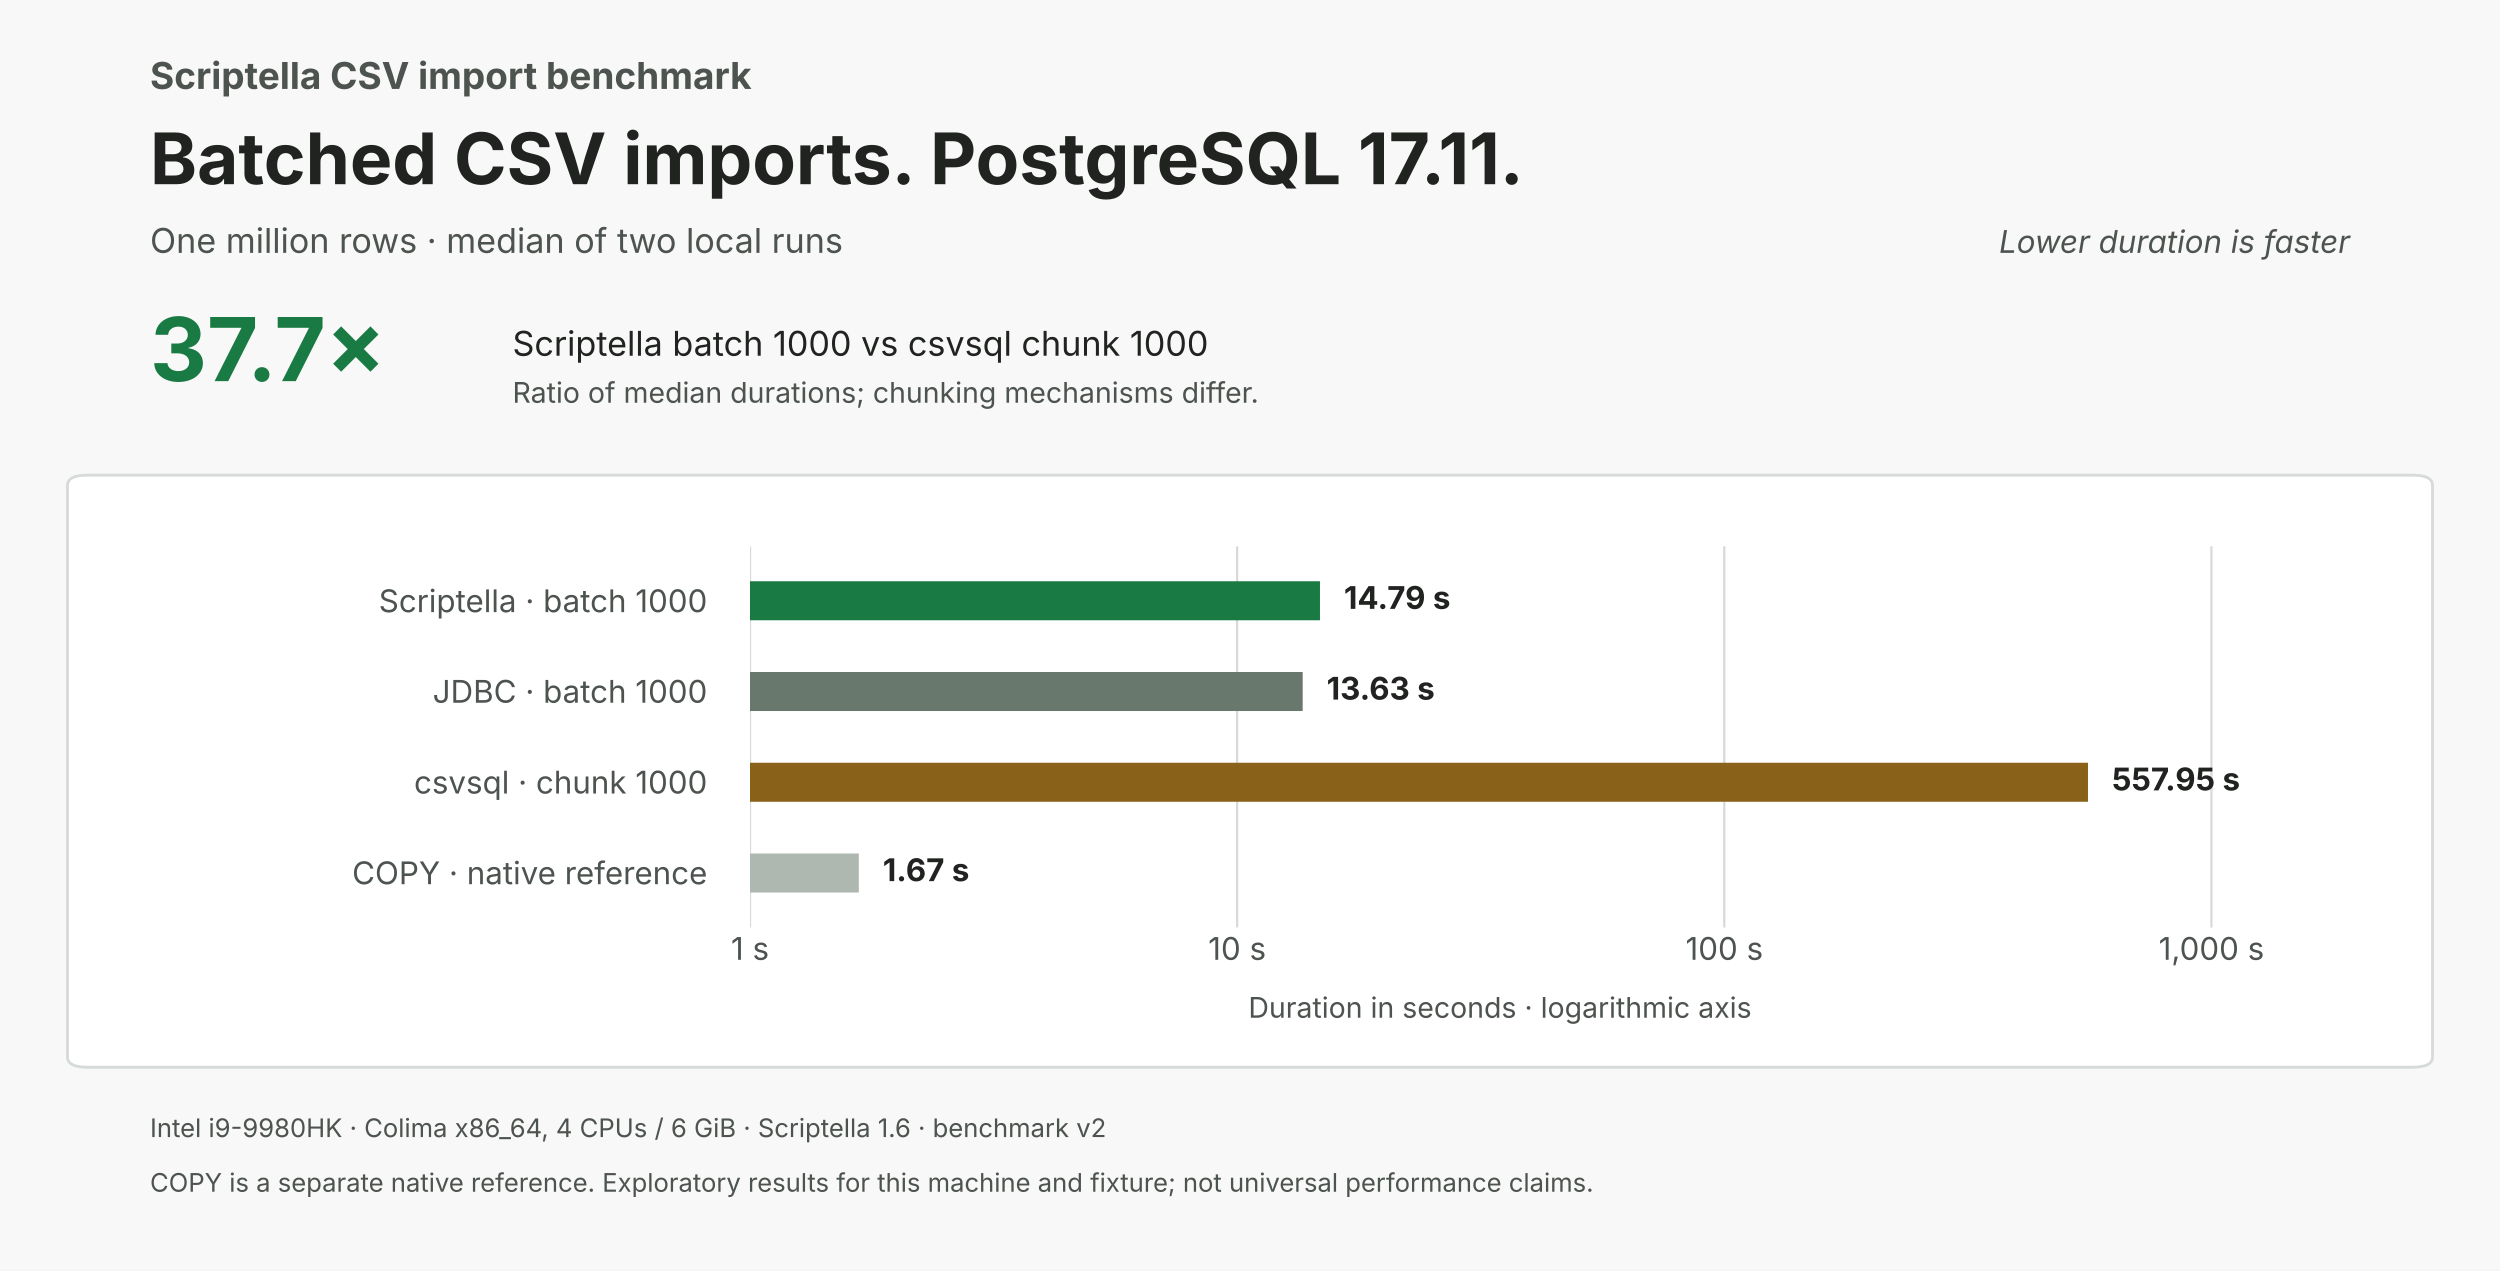
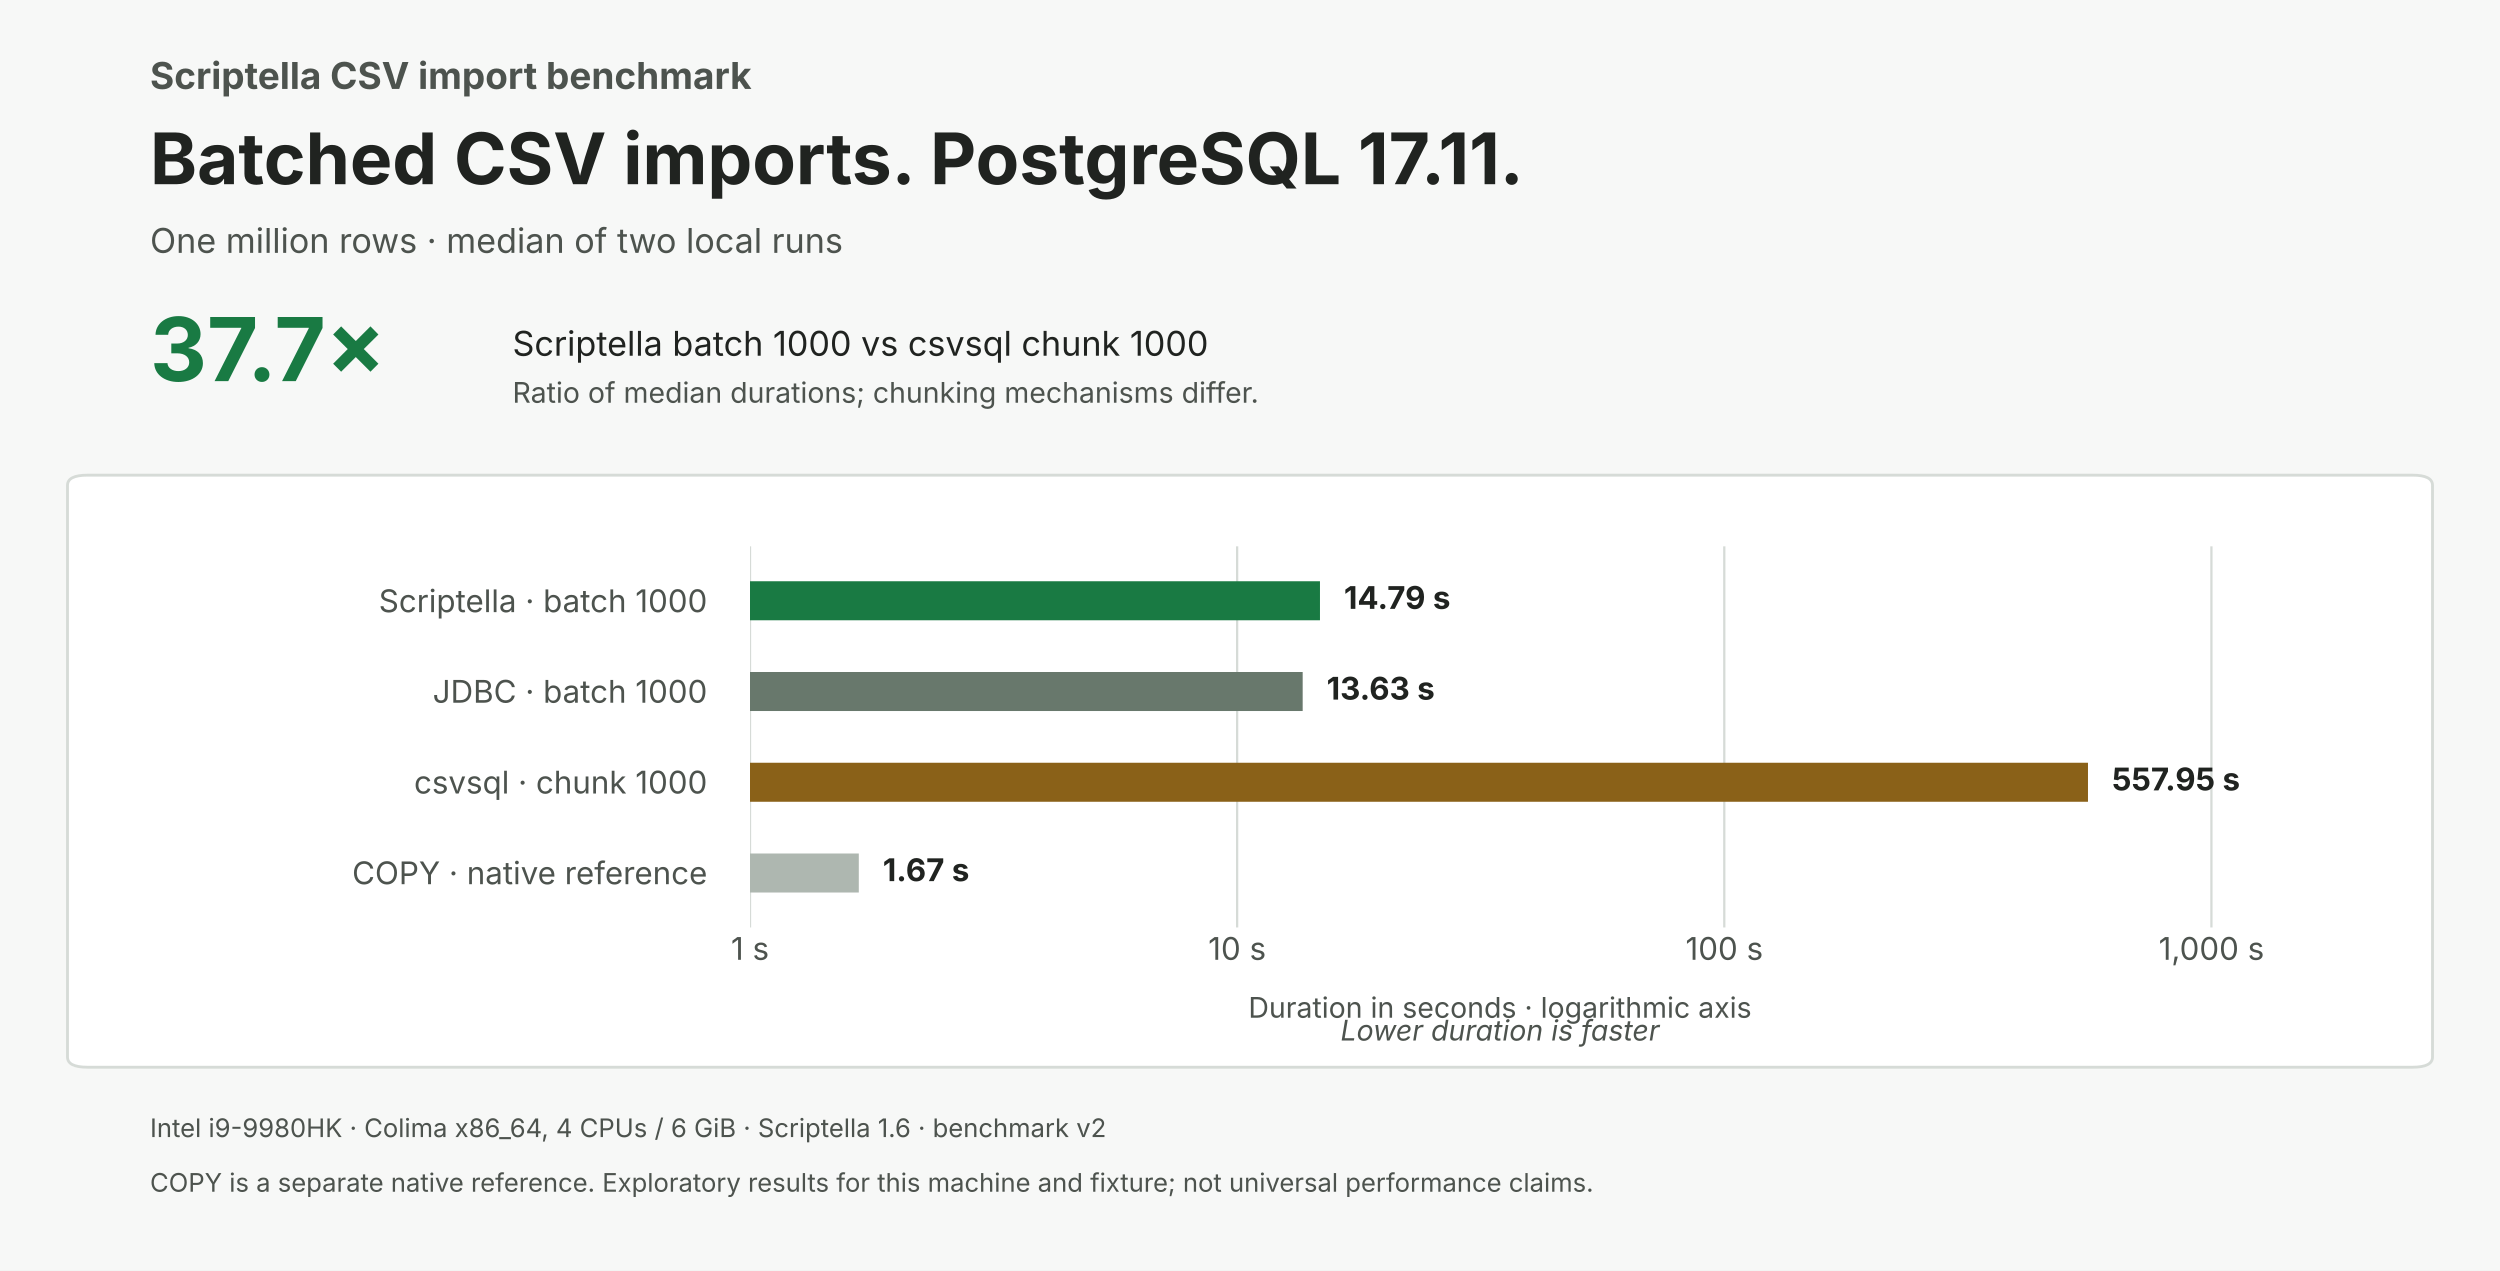
<svg xmlns="http://www.w3.org/2000/svg" viewBox="0 0 878.4 446.4" version="1.1" role="img" aria-labelledby="chart-title chart-desc">
  <defs>
    <style type="text/css">*{stroke-linejoin: round; stroke-linecap: butt}</style>
  </defs>
  <g id="figure_1">
    <g id="patch_1">
      <path d="M 0 446.4  L 878.4 446.4  L 878.4 0  L 0 0  z " style="fill: #f7f8f7" />
    </g>
    <g id="patch_2">
      <path d="M 30.744 374.976  L 847.656 374.976  Q 854.683 374.976 854.683 371.405  L 854.683 170.525  Q 854.683 166.954 847.656 166.954  L 30.744 166.954  Q 23.717 166.954 23.717 170.525  L 23.717 371.405  Q 23.717 374.976 30.744 374.976  z " style="fill: #ffffff; stroke: #d6dbd7; stroke-linejoin: miter" />
    </g>
    <g id="axes_1">
      <g id="patch_3">
        <path d="M 263.52 325.872  L 790.56 325.872  L 790.56 191.952  L 263.52 191.952  z " style="fill: #ffffff" />
      </g>
      <g id="matplotlib.axis_1">
        <g id="xtick_1">
          <g id="line2d_1">
-             <path d="M 263.52 325.872  L 263.52 191.952  " clip-path="url(#p2bc91b1a8d)" style="fill: none; stroke: #d6dbd7; stroke-width: 0.8; stroke-linecap: square" />
+             <path d="M 263.52 325.872  L 263.52 191.952  " clip-path="url(#pabc5013fd4)" style="fill: none; stroke: #d6dbd7; stroke-width: 0.8; stroke-linecap: square" />
          </g>
          <g id="line2d_2" />
          <g id="text_1">
            <text style="font-size: 11px; font-family: system-ui, -apple-system, BlinkMacSystemFont, &quot;Segoe UI&quot;, sans-serif; text-anchor: middle; fill: #4d534e" x="263.52" y="337.246" transform="rotate(-0 263.52 337.2456)">1 s</text>
          </g>
        </g>
        <g id="xtick_2">
          <g id="line2d_3">
-             <path d="M 434.682 325.872  L 434.682 191.952  " clip-path="url(#p2bc91b1a8d)" style="fill: none; stroke: #d6dbd7; stroke-width: 0.8; stroke-linecap: square" />
+             <path d="M 434.682 325.872  L 434.682 191.952  " clip-path="url(#pabc5013fd4)" style="fill: none; stroke: #d6dbd7; stroke-width: 0.8; stroke-linecap: square" />
          </g>
          <g id="line2d_4" />
          <g id="text_2">
            <text style="font-size: 11px; font-family: system-ui, -apple-system, BlinkMacSystemFont, &quot;Segoe UI&quot;, sans-serif; text-anchor: middle; fill: #4d534e" x="434.682" y="337.246" transform="rotate(-0 434.6824 337.2456)">10 s</text>
          </g>
        </g>
        <g id="xtick_3">
          <g id="line2d_5">
-             <path d="M 605.845 325.872  L 605.845 191.952  " clip-path="url(#p2bc91b1a8d)" style="fill: none; stroke: #d6dbd7; stroke-width: 0.8; stroke-linecap: square" />
+             <path d="M 605.845 325.872  L 605.845 191.952  " clip-path="url(#pabc5013fd4)" style="fill: none; stroke: #d6dbd7; stroke-width: 0.8; stroke-linecap: square" />
          </g>
          <g id="line2d_6" />
          <g id="text_3">
            <text style="font-size: 11px; font-family: system-ui, -apple-system, BlinkMacSystemFont, &quot;Segoe UI&quot;, sans-serif; text-anchor: middle; fill: #4d534e" x="605.845" y="337.246" transform="rotate(-0 605.8448 337.2456)">100 s</text>
          </g>
        </g>
        <g id="xtick_4">
          <g id="line2d_7">
-             <path d="M 777.007 325.872  L 777.007 191.952  " clip-path="url(#p2bc91b1a8d)" style="fill: none; stroke: #d6dbd7; stroke-width: 0.8; stroke-linecap: square" />
+             <path d="M 777.007 325.872  L 777.007 191.952  " clip-path="url(#pabc5013fd4)" style="fill: none; stroke: #d6dbd7; stroke-width: 0.8; stroke-linecap: square" />
          </g>
          <g id="line2d_8" />
          <g id="text_4">
            <text style="font-size: 11px; font-family: system-ui, -apple-system, BlinkMacSystemFont, &quot;Segoe UI&quot;, sans-serif; text-anchor: middle; fill: #4d534e" x="777.007" y="337.246" transform="rotate(-0 777.0071 337.2456)">1,000 s</text>
          </g>
        </g>
        <g id="text_5">
          <text style="font-size: 10px; font-family: system-ui, -apple-system, BlinkMacSystemFont, &quot;Segoe UI&quot;, sans-serif; text-anchor: middle; fill: #4d534e" x="527.04" y="357.59" transform="rotate(-0 527.04 357.5897)">Duration in seconds · logarithmic axis</text>
        </g>
      </g>
      <g id="matplotlib.axis_2">
        <g id="ytick_1">
          <g id="line2d_9" />
          <g id="text_6">
            <text style="font-size: 11px; font-family: system-ui, -apple-system, BlinkMacSystemFont, &quot;Segoe UI&quot;, sans-serif; text-anchor: end; fill: #4d534e" x="248.52" y="215.087" transform="rotate(-0 248.52 215.0873)">Scriptella · batch 1000</text>
          </g>
        </g>
        <g id="ytick_2">
          <g id="line2d_10" />
          <g id="text_7">
            <text style="font-size: 11px; font-family: system-ui, -apple-system, BlinkMacSystemFont, &quot;Segoe UI&quot;, sans-serif; text-anchor: end; fill: #4d534e" x="248.52" y="246.906" transform="rotate(-0 248.52 246.9059)">JDBC · batch 1000</text>
          </g>
        </g>
        <g id="ytick_3">
          <g id="line2d_11" />
          <g id="text_8">
            <text style="font-size: 11px; font-family: system-ui, -apple-system, BlinkMacSystemFont, &quot;Segoe UI&quot;, sans-serif; text-anchor: end; fill: #4d534e" x="248.52" y="278.808" transform="rotate(-0 248.52 278.808)">csvsql · chunk 1000</text>
          </g>
        </g>
        <g id="ytick_4">
          <g id="line2d_12" />
          <g id="text_9">
            <text style="font-size: 11px; font-family: system-ui, -apple-system, BlinkMacSystemFont, &quot;Segoe UI&quot;, sans-serif; text-anchor: end; fill: #4d534e" x="248.52" y="310.677" transform="rotate(-0 248.52 310.6774)">COPY · native reference</text>
          </g>
        </g>
      </g>
      <g id="patch_4">
-         <path d="M 263.52 204.228  L 463.784 204.228  L 463.784 217.939  L 263.52 217.939  z " clip-path="url(#p2bc91b1a8d)" style="fill: #197a43" />
+         <path d="M 263.52 204.228  L 463.784 204.228  L 463.784 217.939  L 263.52 217.939  z " clip-path="url(#pabc5013fd4)" style="fill: #197a43" />
      </g>
      <g id="text_10">
        <text style="font-weight: 700; font-size: 11px; font-family: system-ui, -apple-system, BlinkMacSystemFont, &quot;Segoe UI&quot;, sans-serif; text-anchor: start; fill: #202320" x="472.208" y="213.935" transform="rotate(-0 472.2081 213.9348)">14.79 s</text>
      </g>
      <g id="patch_5">
-         <path d="M 263.52 236.114  L 457.708 236.114  L 457.708 249.825  L 263.52 249.825  z " clip-path="url(#p2bc91b1a8d)" style="fill: #68786c" />
+         <path d="M 263.52 236.114  L 457.708 236.114  L 457.708 249.825  L 263.52 249.825  z " clip-path="url(#pabc5013fd4)" style="fill: #68786c" />
      </g>
      <g id="text_11">
        <text style="font-weight: 700; font-size: 11px; font-family: system-ui, -apple-system, BlinkMacSystemFont, &quot;Segoe UI&quot;, sans-serif; text-anchor: start; fill: #202320" x="466.132" y="245.821" transform="rotate(-0 466.1324 245.8205)">13.63 s</text>
      </g>
      <g id="patch_6">
-         <path d="M 263.52 267.999  L 733.633 267.999  L 733.633 281.71  L 263.52 281.71  z " clip-path="url(#p2bc91b1a8d)" style="fill: #8a6118" />
+         <path d="M 263.52 267.999  L 733.633 267.999  L 733.633 281.71  L 263.52 281.71  z " clip-path="url(#pabc5013fd4)" style="fill: #8a6118" />
      </g>
      <g id="text_12">
        <text style="font-weight: 700; font-size: 11px; font-family: system-ui, -apple-system, BlinkMacSystemFont, &quot;Segoe UI&quot;, sans-serif; text-anchor: start; fill: #202320" x="742.057" y="277.706" transform="rotate(-0 742.0574 277.7063)">557.95 s</text>
      </g>
      <g id="patch_7">
-         <path d="M 263.52 299.885  L 301.75 299.885  L 301.75 313.596  L 263.52 313.596  z " clip-path="url(#p2bc91b1a8d)" style="fill: #aeb7b0" />
+         <path d="M 263.52 299.885  L 301.75 299.885  L 301.75 313.596  L 263.52 313.596  z " clip-path="url(#pabc5013fd4)" style="fill: #aeb7b0" />
      </g>
      <g id="text_13">
        <text style="font-weight: 700; font-size: 11px; font-family: system-ui, -apple-system, BlinkMacSystemFont, &quot;Segoe UI&quot;, sans-serif; text-anchor: start; fill: #202320" x="310.175" y="309.592" transform="rotate(-0 310.1746 309.592)">1.67 s</text>
      </g>
    </g>
    <g id="text_14">
      <text style="font-weight: 700; font-size: 13px; font-family: system-ui, -apple-system, BlinkMacSystemFont, &quot;Segoe UI&quot;, sans-serif; text-anchor: start; fill: #4d534e" x="52.704" y="31.248" transform="rotate(-0 52.704 31.248)">Scriptella CSV import benchmark</text>
    </g>
    <g id="text_15">
      <text style="font-weight: 700; font-size: 25px; font-family: system-ui, -apple-system, BlinkMacSystemFont, &quot;Segoe UI&quot;, sans-serif; text-anchor: start; fill: #202320" x="52.704" y="64.728" transform="rotate(-0 52.704 64.728)">Batched CSV imports. PostgreSQL 17.11.</text>
    </g>
    <g id="text_16">
      <text style="font-size: 12px; font-family: system-ui, -apple-system, BlinkMacSystemFont, &quot;Segoe UI&quot;, sans-serif; text-anchor: start; fill: #4d534e" x="52.704" y="88.834" transform="rotate(-0 52.704 88.8336)">One million rows · median of two local runs</text>
    </g>
    <g id="text_17">
-       <text style="font-style: italic; font-size: 11px; font-family: system-ui, -apple-system, BlinkMacSystemFont, &quot;Segoe UI&quot;, sans-serif; text-anchor: end; fill: #4d534e" x="825.696" y="88.834" transform="rotate(-0 825.696 88.8336)">Lower duration is faster</text>
+       <text style="font-weight: 700; font-size: 31px; font-family: system-ui, -apple-system, BlinkMacSystemFont, &quot;Segoe UI&quot;, sans-serif; text-anchor: start; fill: #197a43" x="52.704" y="133.92" transform="rotate(-0 52.704 133.92)">37.7×</text>
    </g>
    <g id="text_18">
-       <text style="font-weight: 700; font-size: 31px; font-family: system-ui, -apple-system, BlinkMacSystemFont, &quot;Segoe UI&quot;, sans-serif; text-anchor: start; fill: #197a43" x="52.704" y="133.92" transform="rotate(-0 52.704 133.92)">37.7×</text>
+       <text style="font-size: 12px; font-family: system-ui, -apple-system, BlinkMacSystemFont, &quot;Segoe UI&quot;, sans-serif; text-anchor: start; fill: #202320" x="180.072" y="124.992" transform="rotate(-0 180.072 124.992)">Scriptella batch 1000 vs csvsql chunk 1000</text>
    </g>
    <g id="text_19">
-       <text style="font-size: 12px; font-family: system-ui, -apple-system, BlinkMacSystemFont, &quot;Segoe UI&quot;, sans-serif; text-anchor: start; fill: #202320" x="180.072" y="124.992" transform="rotate(-0 180.072 124.992)">Scriptella batch 1000 vs csvsql chunk 1000</text>
+       <text style="font-size: 10px; font-family: system-ui, -apple-system, BlinkMacSystemFont, &quot;Segoe UI&quot;, sans-serif; text-anchor: start; fill: #4d534e" x="180.072" y="141.509" transform="rotate(-0 180.072 141.5088)">Ratio of median durations; chunking mechanisms differ.</text>
    </g>
    <g id="text_20">
-       <text style="font-size: 10px; font-family: system-ui, -apple-system, BlinkMacSystemFont, &quot;Segoe UI&quot;, sans-serif; text-anchor: start; fill: #4d534e" x="180.072" y="141.509" transform="rotate(-0 180.072 141.5088)">Ratio of median durations; chunking mechanisms differ.</text>
+       <text style="font-style: italic; font-size: 10px; font-family: system-ui, -apple-system, BlinkMacSystemFont, &quot;Segoe UI&quot;, sans-serif; text-anchor: middle; fill: #4d534e" x="527.04" y="365.602" transform="rotate(-0 527.04 365.6016)">Lower duration is faster</text>
    </g>
    <g id="text_21">
      <text style="font-size: 9px; font-family: system-ui, -apple-system, BlinkMacSystemFont, &quot;Segoe UI&quot;, sans-serif; text-anchor: start; fill: #4d534e" x="52.704" y="399.528" transform="rotate(-0 52.704 399.528)">Intel i9-9980HK · Colima x86_64, 4 CPUs / 6 GiB · Scriptella 1.6 · benchmark v2</text>
    </g>
    <g id="text_22">
      <text style="font-size: 9px; font-family: system-ui, -apple-system, BlinkMacSystemFont, &quot;Segoe UI&quot;, sans-serif; text-anchor: start; fill: #4d534e" x="52.704" y="418.723" transform="rotate(-0 52.704 418.7232)">COPY is a separate native reference. Exploratory results for this machine and fixture; not universal performance claims.</text>
    </g>
  </g>
  <defs>
-     <clipPath id="p2bc91b1a8d">
+     <clipPath id="pabc5013fd4">
      <rect x="263.52" y="191.952" width="527.04" height="133.92" />
    </clipPath>
  </defs>
</svg>
